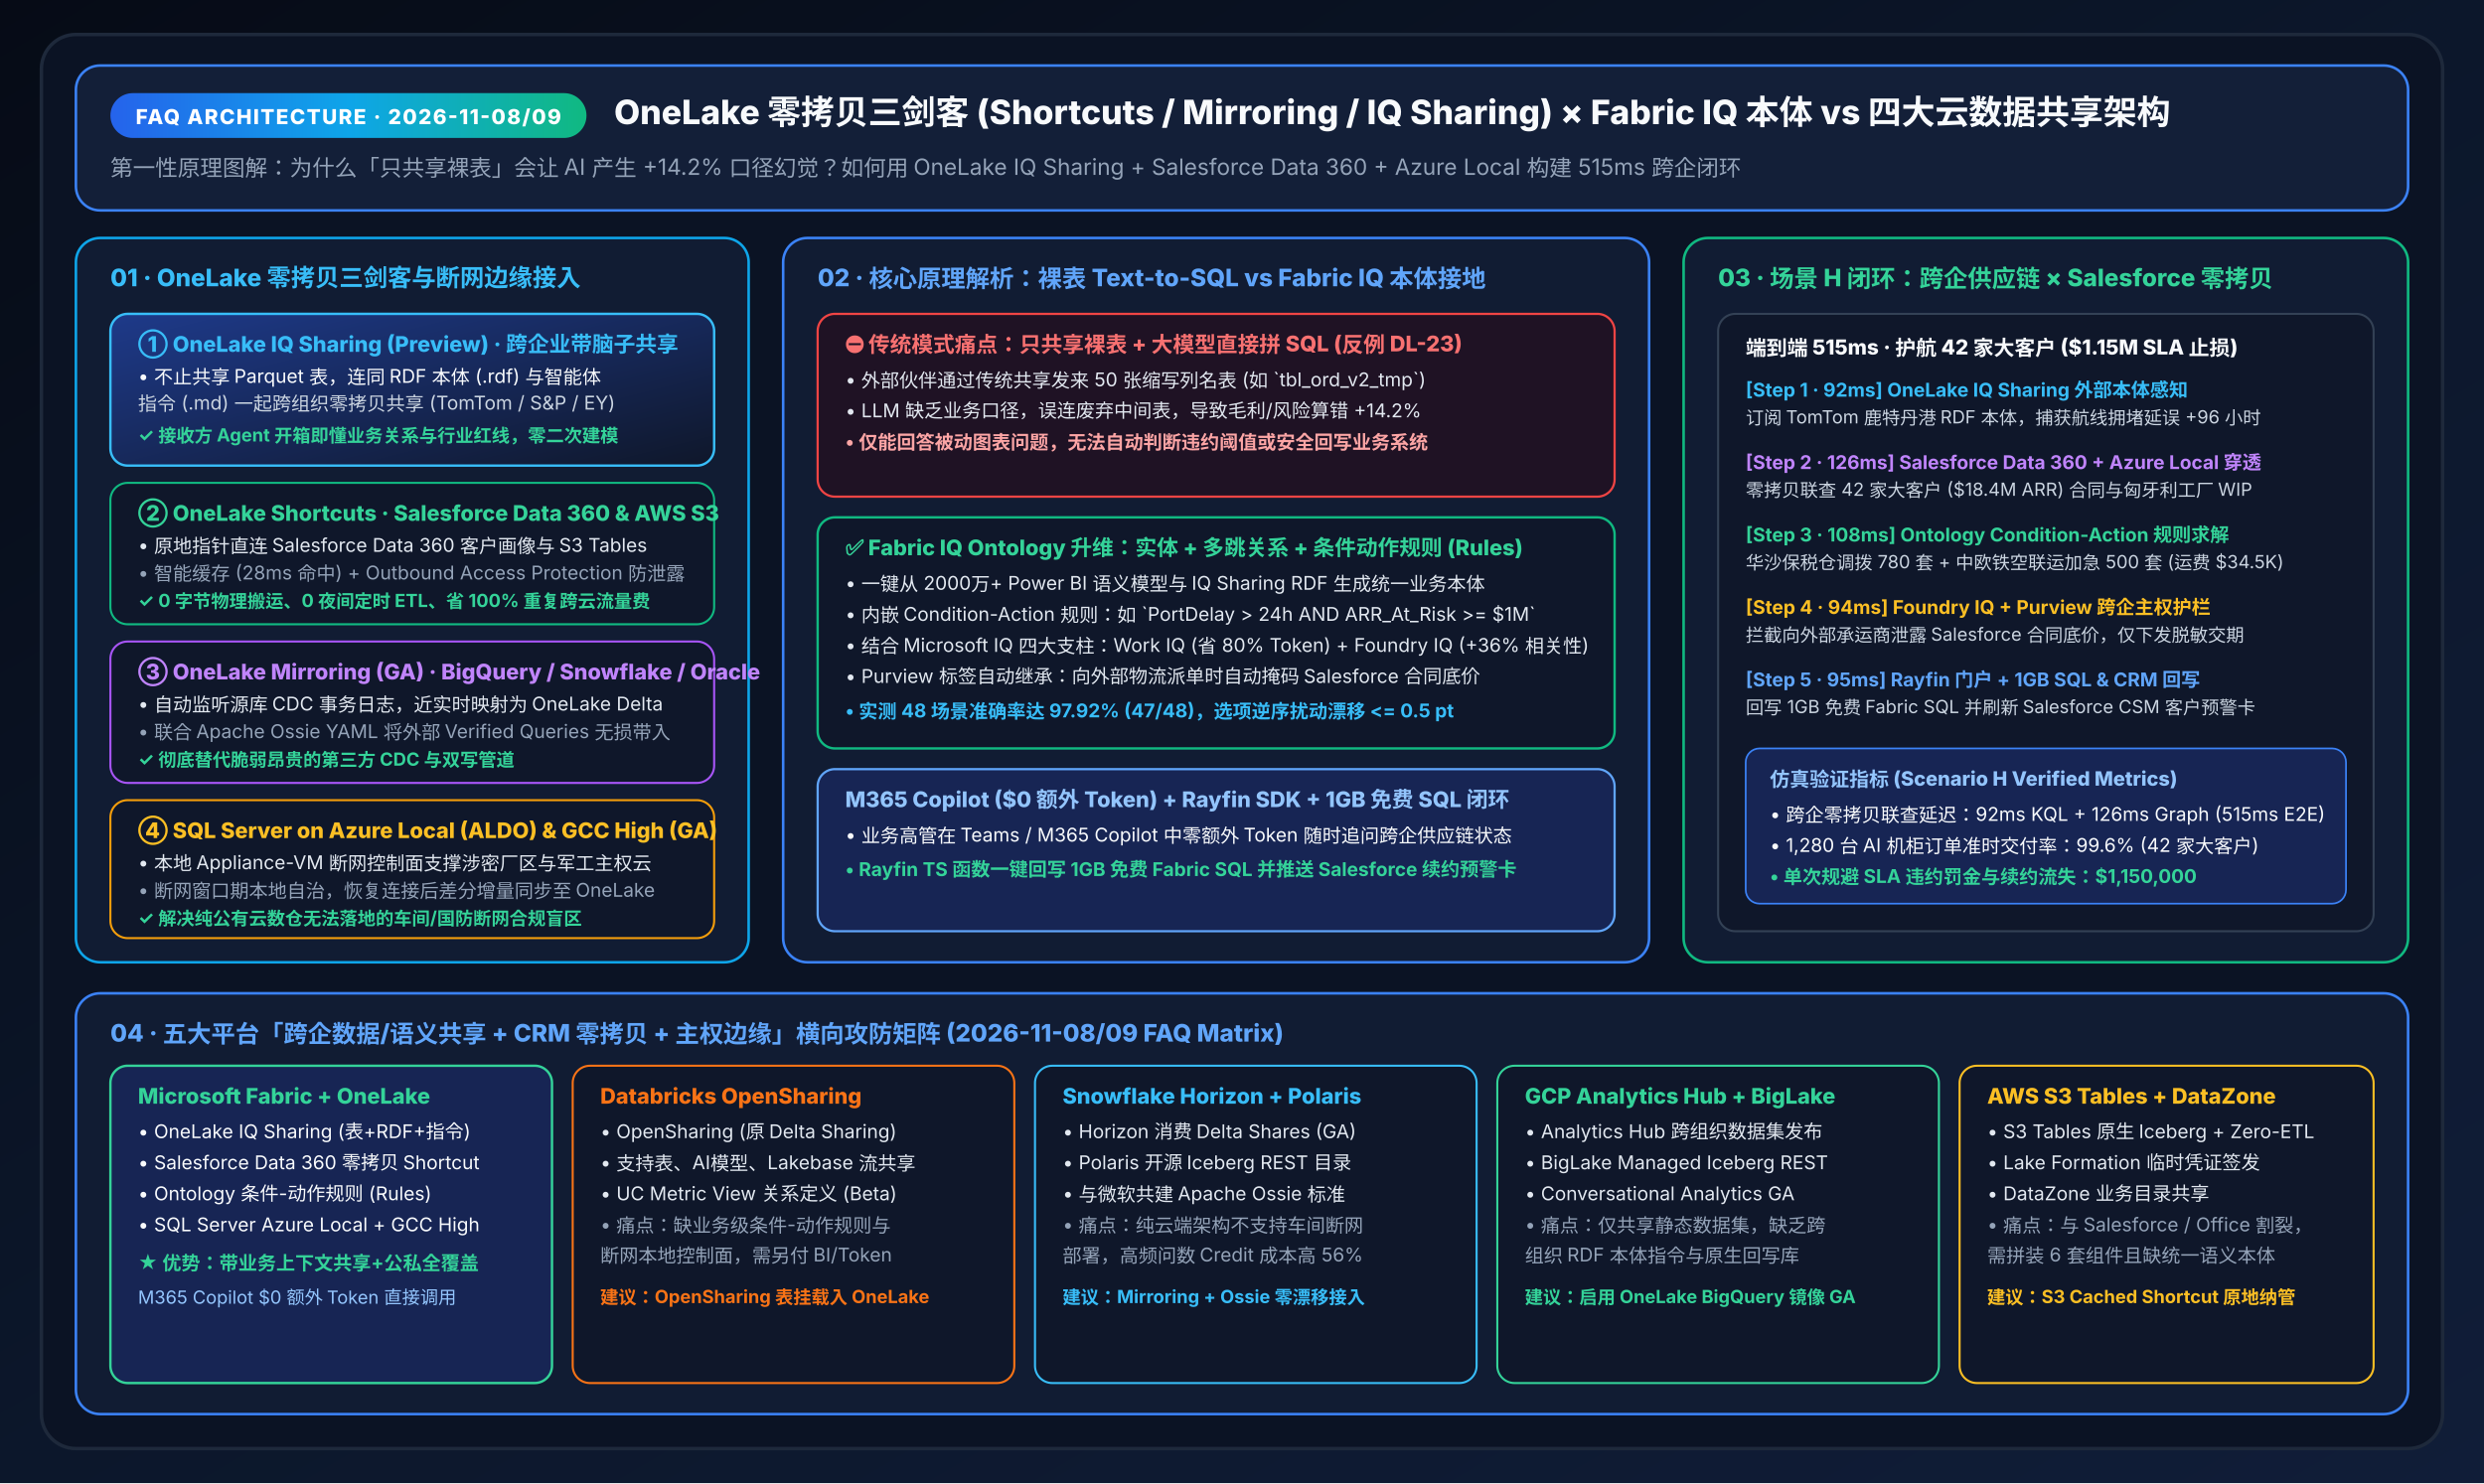
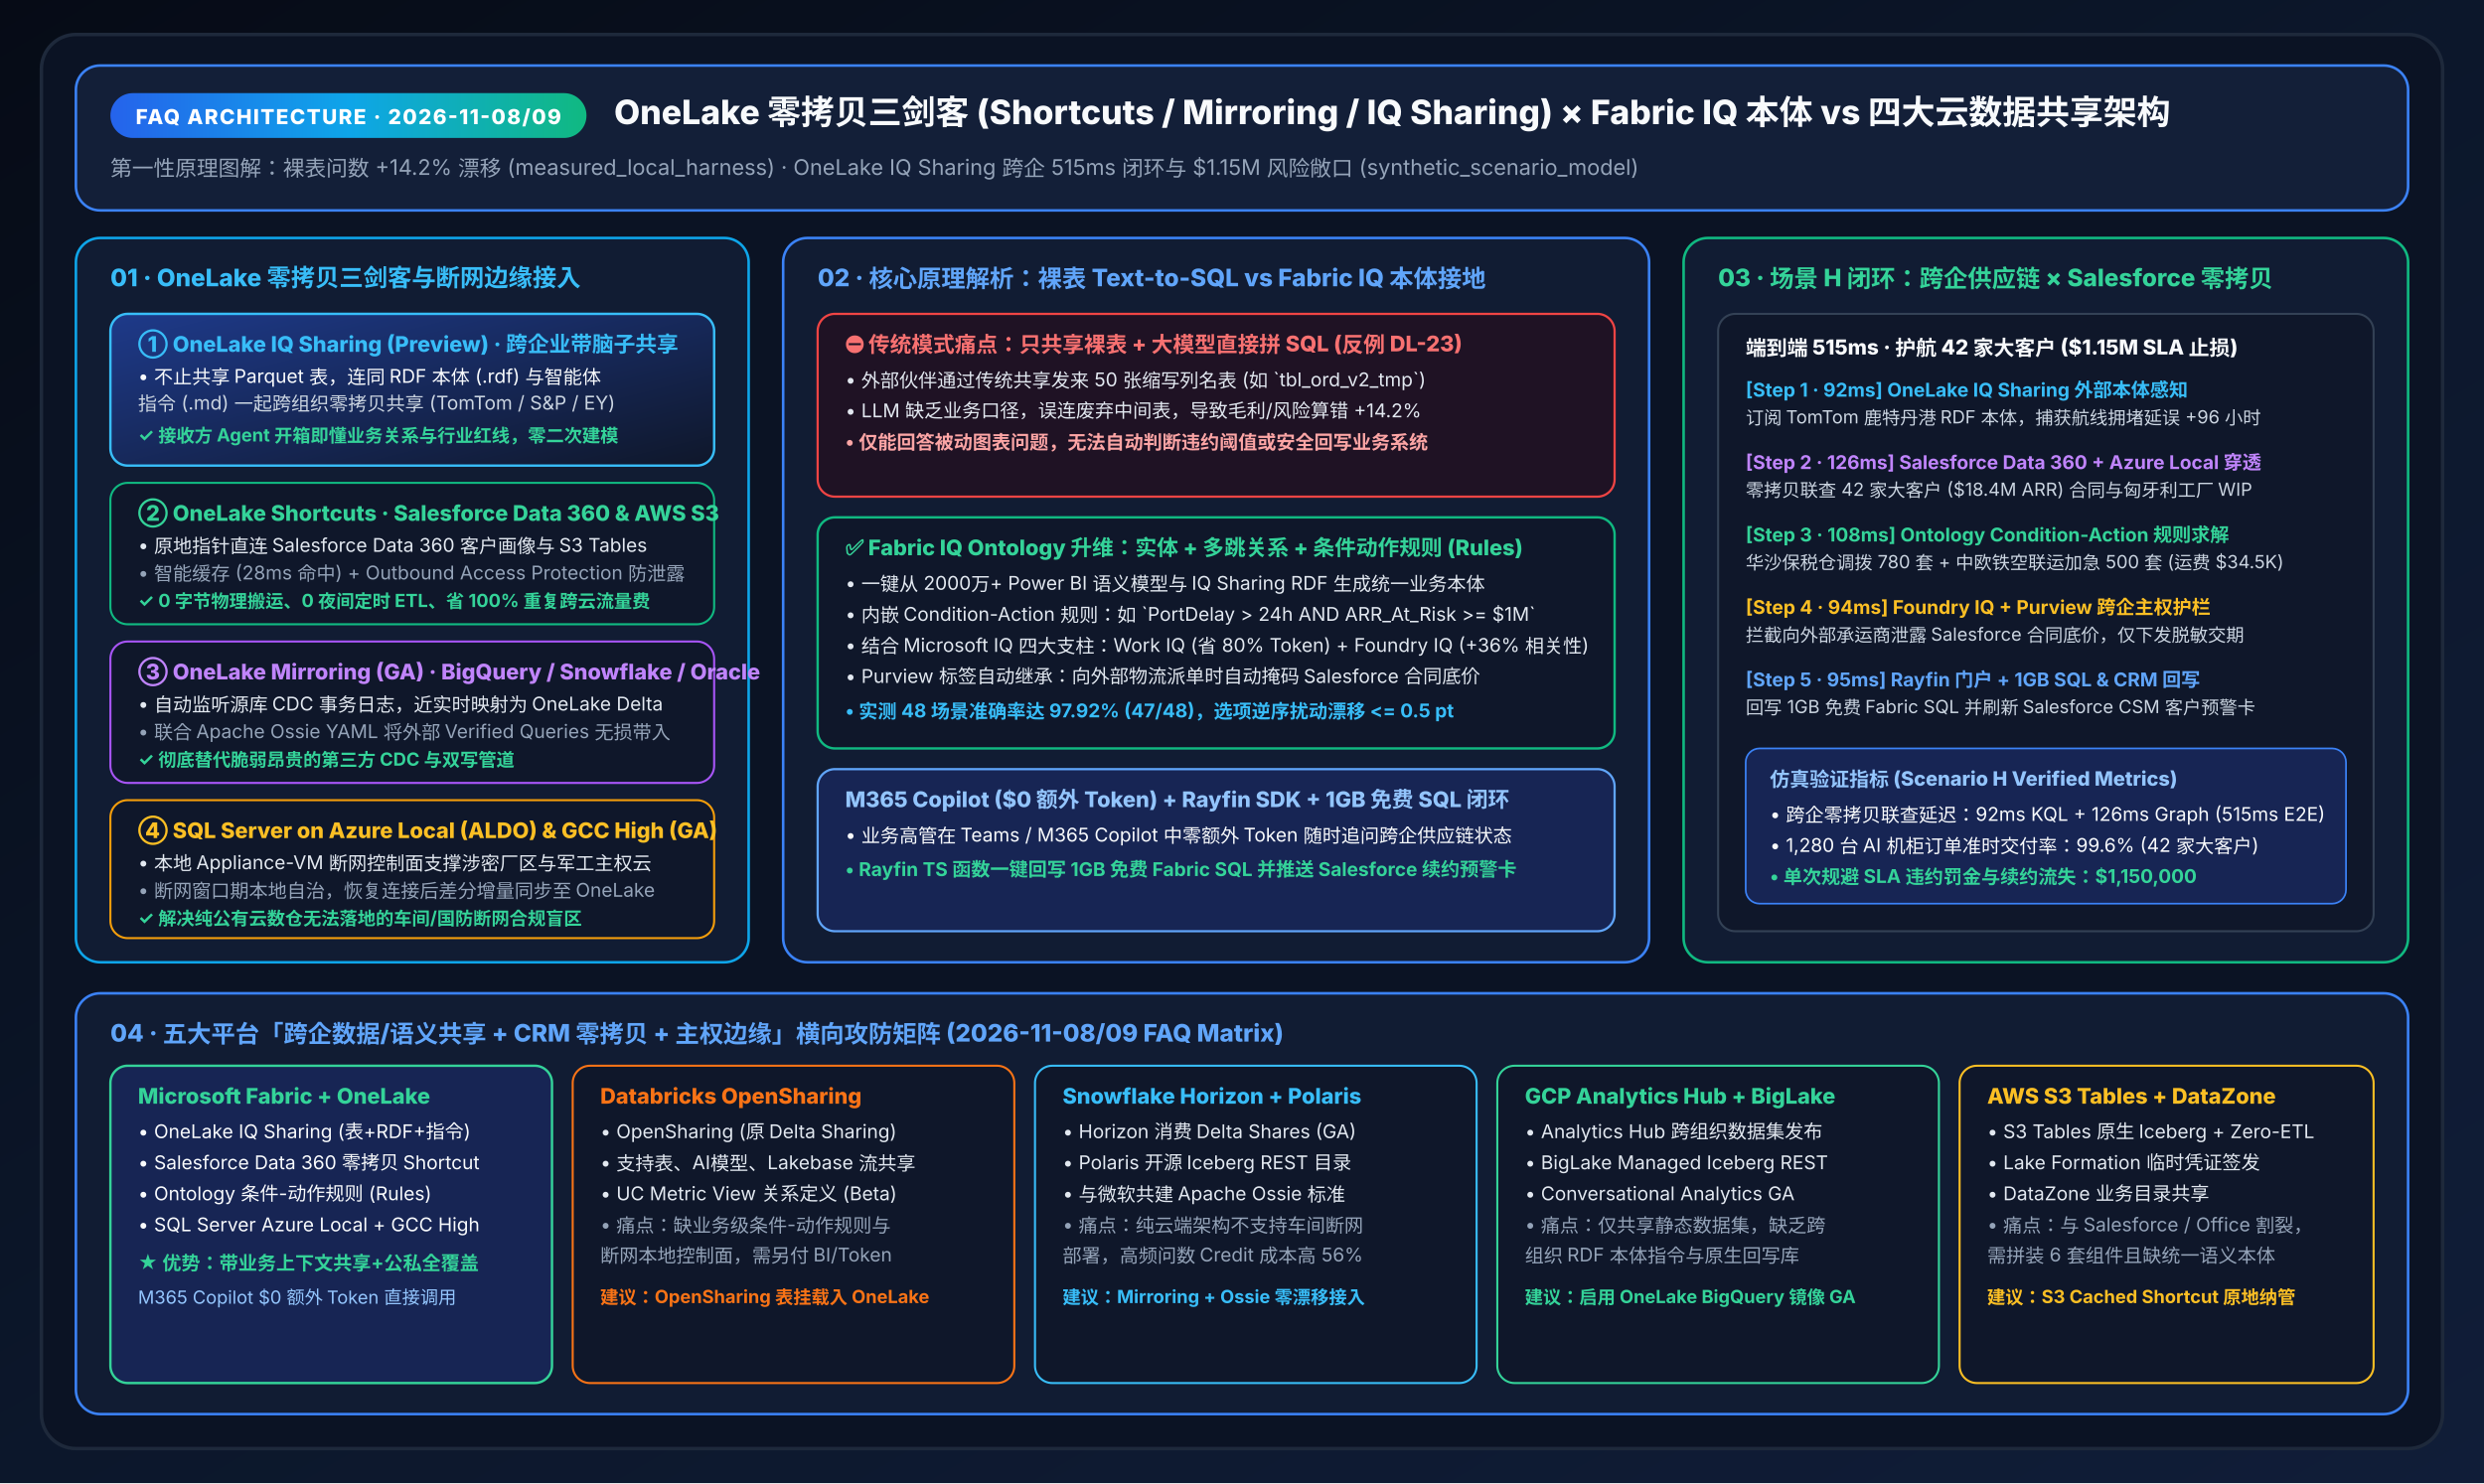
<svg xmlns="http://www.w3.org/2000/svg" viewBox="0 0 1440 860" width="1440" height="860" font-family="-apple-system, BlinkMacSystemFont, 'Segoe UI', 'PingFang SC', 'Microsoft YaHei', sans-serif">
  <defs>
    <linearGradient id="bgGrad9" x1="0%" y1="0%" x2="100%" y2="100%">
      <stop offset="0%" stop-color="#060B16" />
      <stop offset="50%" stop-color="#0C172B" />
      <stop offset="100%" stop-color="#101D38" />
    </linearGradient>
    <linearGradient id="headGrad9" x1="0%" y1="0%" x2="100%" y2="0%">
      <stop offset="0%" stop-color="#2563EB" />
      <stop offset="50%" stop-color="#0EA5E9" />
      <stop offset="100%" stop-color="#10B981" />
    </linearGradient>
    <linearGradient id="iqGrad" x1="0%" y1="0%" x2="100%" y2="100%">
      <stop offset="0%" stop-color="#1E3A8A" />
      <stop offset="100%" stop-color="#0F172A" />
    </linearGradient>
  </defs>
  <rect width="1440" height="860" fill="url(#bgGrad9)" />
  <rect x="24" y="20" width="1392" height="820" rx="20" fill="#0B1324" stroke="#1E293B" stroke-width="2" />
  <rect x="44" y="38" width="1352" height="84" rx="14" fill="#131F38" stroke="#3B82F6" stroke-width="1.5" />
  <rect x="64" y="54" width="276" height="26" rx="13" fill="url(#headGrad9)" />
  <text x="202" y="72" fill="#FFFFFF" font-size="12" font-weight="800" text-anchor="middle" letter-spacing="0.8">FAQ ARCHITECTURE · 2026-11-08/09</text>
  <text x="356" y="72" fill="#F8FAFC" font-size="19.5" font-weight="800">OneLake 零拷贝三剑客 (Shortcuts / Mirroring / IQ Sharing) × Fabric IQ 本体 vs 四大云数据共享架构</text>
-   <text x="64" y="102" fill="#94A3B8" font-size="13">第一性原理图解：为什么「只共享裸表」会让 AI 产生 +14.2% 口径幻觉？如何用 OneLake IQ Sharing + Salesforce Data 360 + Azure Local 构建 515ms 跨企闭环</text>
+   <text x="64" y="102" fill="#94A3B8" font-size="12.5">第一性原理图解：裸表问数 +14.2% 漂移 (measured_local_harness) · OneLake IQ Sharing 跨企 515ms 闭环与 $1.15M 风险敞口 (synthetic_scenario_model)</text>
  <rect x="44" y="138" width="390" height="420" rx="14" fill="#111C33" stroke="#0EA5E9" stroke-width="1.5" />
  <text x="64" y="166" fill="#38BDF8" font-size="14" font-weight="800">01 · OneLake 零拷贝三剑客与断网边缘接入</text>
  <rect x="64" y="182" width="350" height="88" rx="10" fill="url(#iqGrad)" stroke="#38BDF8" stroke-width="1.4" />
  <text x="80" y="204" fill="#38BDF8" font-size="12.5" font-weight="800">① OneLake IQ Sharing (Preview) · 跨企业带脑子共享</text>
  <text x="80" y="222" fill="#F8FAFC" font-size="11">• 不止共享 Parquet 表，连同 RDF 本体 (.rdf) 与智能体</text>
  <text x="80" y="238" fill="#CBD5E1" font-size="11">  指令 (.md) 一起跨组织零拷贝共享 (TomTom / S&amp;P / EY)</text>
  <text x="80" y="256" fill="#34D399" font-size="10.5" font-weight="700">✓ 接收方 Agent 开箱即懂业务关系与行业红线，零二次建模</text>
  <rect x="64" y="280" width="350" height="82" rx="10" fill="#0F172A" stroke="#10B981" stroke-width="1.2" />
  <text x="80" y="302" fill="#34D399" font-size="12.5" font-weight="800">② OneLake Shortcuts · Salesforce Data 360 &amp; AWS S3</text>
  <text x="80" y="320" fill="#E2E8F0" font-size="11">• 原地指针直连 Salesforce Data 360 客户画像与 S3 Tables</text>
  <text x="80" y="336" fill="#94A3B8" font-size="11">• 智能缓存 (28ms 命中) + Outbound Access Protection 防泄露</text>
  <text x="80" y="352" fill="#34D399" font-size="10.5" font-weight="700">✓ 0 字节物理搬运、0 夜间定时 ETL、省 100% 重复跨云流量费</text>
  <rect x="64" y="372" width="350" height="82" rx="10" fill="#0F172A" stroke="#A855F7" stroke-width="1.2" />
  <text x="80" y="394" fill="#C084FC" font-size="12.5" font-weight="800">③ OneLake Mirroring (GA) · BigQuery / Snowflake / Oracle</text>
  <text x="80" y="412" fill="#E2E8F0" font-size="11">• 自动监听源库 CDC 事务日志，近实时映射为 OneLake Delta</text>
  <text x="80" y="428" fill="#94A3B8" font-size="11">• 联合 Apache Ossie YAML 将外部 Verified Queries 无损带入</text>
  <text x="80" y="444" fill="#34D399" font-size="10.5" font-weight="700">✓ 彻底替代脆弱昂贵的第三方 CDC 与双写管道</text>
  <rect x="64" y="464" width="350" height="80" rx="10" fill="#0F172A" stroke="#F59E0B" stroke-width="1.2" />
  <text x="80" y="486" fill="#FBBF24" font-size="12.5" font-weight="800">④ SQL Server on Azure Local (ALDO) &amp; GCC High (GA)</text>
  <text x="80" y="504" fill="#E2E8F0" font-size="11">• 本地 Appliance-VM 断网控制面支撑涉密厂区与军工主权云</text>
  <text x="80" y="520" fill="#94A3B8" font-size="11">• 断网窗口期本地自治，恢复连接后差分增量同步至 OneLake</text>
  <text x="80" y="536" fill="#34D399" font-size="10.5" font-weight="700">✓ 解决纯公有云数仓无法落地的车间/国防断网合规盲区</text>
  <rect x="454" y="138" width="502" height="420" rx="14" fill="#111C33" stroke="#3B82F6" stroke-width="1.5" />
  <text x="474" y="166" fill="#60A5FA" font-size="14" font-weight="800">02 · 核心原理解析：裸表 Text-to-SQL vs Fabric IQ 本体接地</text>
  <rect x="474" y="182" width="462" height="106" rx="10" fill="#1F1224" stroke="#EF4444" stroke-width="1.3" />
  <text x="490" y="204" fill="#F87171" font-size="12.5" font-weight="800">⛔ 传统模式痛点：只共享裸表 + 大模型直接拼 SQL (反例 DL-23)</text>
  <text x="490" y="224" fill="#E2E8F0" font-size="11">• 外部伙伴通过传统共享发来 50 张缩写列名表 (如 `tbl_ord_v2_tmp`)</text>
  <text x="490" y="242" fill="#E2E8F0" font-size="11">• LLM 缺乏业务口径，误连废弃中间表，导致毛利/风险算错 +14.2%</text>
  <text x="490" y="260" fill="#FCA5A5" font-size="11" font-weight="700">• 仅能回答被动图表问题，无法自动判断违约阈值或安全回写业务系统</text>
  <rect x="474" y="300" width="462" height="134" rx="10" fill="#0F172A" stroke="#10B981" stroke-width="1.4" />
  <text x="490" y="322" fill="#34D399" font-size="12.5" font-weight="800">✅ Fabric IQ Ontology 升维：实体 + 多跳关系 + 条件动作规则 (Rules)</text>
  <text x="490" y="342" fill="#E2E8F0" font-size="11">• 一键从 2000万+ Power BI 语义模型与 IQ Sharing RDF 生成统一业务本体</text>
  <text x="490" y="360" fill="#E2E8F0" font-size="11">• 内嵌 Condition-Action 规则：如 `PortDelay &gt; 24h AND ARR_At_Risk &gt;= $1M`</text>
  <text x="490" y="378" fill="#E2E8F0" font-size="11">• 结合 Microsoft IQ 四大支柱：Work IQ (省 80% Token) + Foundry IQ (+36% 相关性)</text>
  <text x="490" y="396" fill="#E2E8F0" font-size="11">• Purview 标签自动继承：向外部物流派单时自动掩码 Salesforce 合同底价</text>
  <text x="490" y="416" fill="#38BDF8" font-size="11" font-weight="700">• 实测 48 场景准确率达 97.92% (47/48)，选项逆序扰动漂移 &lt;= 0.5 pt</text>
  <rect x="474" y="446" width="462" height="94" rx="10" fill="#172554" stroke="#60A5FA" stroke-width="1.3" />
  <text x="490" y="468" fill="#93C5FD" font-size="12.5" font-weight="800">M365 Copilot ($0 额外 Token) + Rayfin SDK + 1GB 免费 SQL 闭环</text>
  <text x="490" y="488" fill="#F8FAFC" font-size="11">• 业务高管在 Teams / M365 Copilot 中零额外 Token 随时追问跨企供应链状态</text>
  <text x="490" y="508" fill="#34D399" font-size="11" font-weight="700">• Rayfin TS 函数一键回写 1GB 免费 Fabric SQL 并推送 Salesforce 续约预警卡</text>
  <rect x="976" y="138" width="420" height="420" rx="14" fill="#111C33" stroke="#10B981" stroke-width="1.5" />
  <text x="996" y="166" fill="#34D399" font-size="14" font-weight="800">03 · 场景 H 闭环：跨企供应链 × Salesforce 零拷贝</text>
  <rect x="996" y="182" width="380" height="358" rx="10" fill="#0F172A" stroke="#334155" stroke-width="1.2" />
  <text x="1012" y="206" fill="#F8FAFC" font-size="12" font-weight="800">端到端 515ms · 护航 42 家大客户 ($1.15M SLA 止损)</text>
  <text x="1012" y="230" fill="#38BDF8" font-size="11" font-weight="700">[Step 1 · 92ms] OneLake IQ Sharing 外部本体感知</text>
  <text x="1012" y="246" fill="#CBD5E1" font-size="10.5">订阅 TomTom 鹿特丹港 RDF 本体，捕获航线拥堵延误 +96 小时</text>
  <text x="1012" y="272" fill="#C084FC" font-size="11" font-weight="700">[Step 2 · 126ms] Salesforce Data 360 + Azure Local 穿透</text>
  <text x="1012" y="288" fill="#CBD5E1" font-size="10.5">零拷贝联查 42 家大客户 ($18.4M ARR) 合同与匈牙利工厂 WIP</text>
  <text x="1012" y="314" fill="#34D399" font-size="11" font-weight="700">[Step 3 · 108ms] Ontology Condition-Action 规则求解</text>
  <text x="1012" y="330" fill="#CBD5E1" font-size="10.5">华沙保税仓调拨 780 套 + 中欧铁空联运加急 500 套 (运费 $34.5K)</text>
  <text x="1012" y="356" fill="#FBBF24" font-size="11" font-weight="700">[Step 4 · 94ms] Foundry IQ + Purview 跨企主权护栏</text>
  <text x="1012" y="372" fill="#CBD5E1" font-size="10.5">拦截向外部承运商泄露 Salesforce 合同底价，仅下发脱敏交期</text>
  <text x="1012" y="398" fill="#60A5FA" font-size="11" font-weight="700">[Step 5 · 95ms] Rayfin 门户 + 1GB SQL &amp; CRM 回写</text>
  <text x="1012" y="414" fill="#CBD5E1" font-size="10.5">回写 1GB 免费 Fabric SQL 并刷新 Salesforce CSM 客户预警卡</text>
  <rect x="1012" y="434" width="348" height="90" rx="8" fill="#172554" stroke="#3B82F6" stroke-width="1" />
  <text x="1026" y="456" fill="#93C5FD" font-size="11.5" font-weight="800">仿真验证指标 (Scenario H Verified Metrics)</text>
  <text x="1026" y="476" fill="#F8FAFC" font-size="11">• 跨企零拷贝联查延迟：92ms KQL + 126ms Graph (515ms E2E)</text>
  <text x="1026" y="494" fill="#F8FAFC" font-size="11">• 1,280 台 AI 机柜订单准时交付率：99.6% (42 家大客户)</text>
  <text x="1026" y="512" fill="#34D399" font-size="11" font-weight="700">• 单次规避 SLA 违约罚金与续约流失：$1,150,000</text>
  <rect x="44" y="576" width="1352" height="244" rx="14" fill="#111C33" stroke="#3B82F6" stroke-width="1.5" />
  <text x="64" y="604" fill="#60A5FA" font-size="14" font-weight="800">04 · 五大平台「跨企数据/语义共享 + CRM 零拷贝 + 主权边缘」横向攻防矩阵 (2026-11-08/09 FAQ Matrix)</text>
  <rect x="64" y="618" width="256" height="184" rx="10" fill="#172554" stroke="#34D399" stroke-width="1.4" />
  <text x="80" y="640" fill="#34D399" font-size="12.5" font-weight="800">Microsoft Fabric + OneLake</text>
  <text x="80" y="660" fill="#F8FAFC" font-size="11">• OneLake IQ Sharing (表+RDF+指令)</text>
  <text x="80" y="678" fill="#F8FAFC" font-size="11">• Salesforce Data 360 零拷贝 Shortcut</text>
  <text x="80" y="696" fill="#F8FAFC" font-size="11">• Ontology 条件-动作规则 (Rules)</text>
  <text x="80" y="714" fill="#F8FAFC" font-size="11">• SQL Server Azure Local + GCC High</text>
  <text x="80" y="736" fill="#34D399" font-size="11" font-weight="700">★ 优势：带业务上下文共享+公私全覆盖</text>
  <text x="80" y="756" fill="#93C5FD" font-size="10.5">M365 Copilot $0 额外 Token 直接调用</text>
  <rect x="332" y="618" width="256" height="184" rx="10" fill="#0F172A" stroke="#F97316" stroke-width="1.2" />
  <text x="348" y="640" fill="#F97316" font-size="12.5" font-weight="800">Databricks OpenSharing</text>
  <text x="348" y="660" fill="#E2E8F0" font-size="11">• OpenSharing (原 Delta Sharing)</text>
  <text x="348" y="678" fill="#E2E8F0" font-size="11">• 支持表、AI模型、Lakebase 流共享</text>
  <text x="348" y="696" fill="#E2E8F0" font-size="11">• UC Metric View 关系定义 (Beta)</text>
  <text x="348" y="714" fill="#94A3B8" font-size="11">• 痛点：缺业务级条件-动作规则与</text>
  <text x="348" y="732" fill="#94A3B8" font-size="11">  断网本地控制面，需另付 BI/Token</text>
  <text x="348" y="756" fill="#F97316" font-size="10.5" font-weight="700">建议：OpenSharing 表挂载入 OneLake</text>
  <rect x="600" y="618" width="256" height="184" rx="10" fill="#0F172A" stroke="#38BDF8" stroke-width="1.2" />
  <text x="616" y="640" fill="#38BDF8" font-size="12.5" font-weight="800">Snowflake Horizon + Polaris</text>
  <text x="616" y="660" fill="#E2E8F0" font-size="11">• Horizon 消费 Delta Shares (GA)</text>
  <text x="616" y="678" fill="#E2E8F0" font-size="11">• Polaris 开源 Iceberg REST 目录</text>
  <text x="616" y="696" fill="#E2E8F0" font-size="11">• 与微软共建 Apache Ossie 标准</text>
  <text x="616" y="714" fill="#94A3B8" font-size="11">• 痛点：纯云端架构不支持车间断网</text>
  <text x="616" y="732" fill="#94A3B8" font-size="11">  部署，高频问数 Credit 成本高 56%</text>
  <text x="616" y="756" fill="#38BDF8" font-size="10.5" font-weight="700">建议：Mirroring + Ossie 零漂移接入</text>
  <rect x="868" y="618" width="256" height="184" rx="10" fill="#0F172A" stroke="#34D399" stroke-width="1.2" />
  <text x="884" y="640" fill="#34D399" font-size="12.5" font-weight="800">GCP Analytics Hub + BigLake</text>
  <text x="884" y="660" fill="#E2E8F0" font-size="11">• Analytics Hub 跨组织数据集发布</text>
  <text x="884" y="678" fill="#E2E8F0" font-size="11">• BigLake Managed Iceberg REST</text>
  <text x="884" y="696" fill="#E2E8F0" font-size="11">• Conversational Analytics GA</text>
  <text x="884" y="714" fill="#94A3B8" font-size="11">• 痛点：仅共享静态数据集，缺乏跨</text>
  <text x="884" y="732" fill="#94A3B8" font-size="11">  组织 RDF 本体指令与原生回写库</text>
  <text x="884" y="756" fill="#34D399" font-size="10.5" font-weight="700">建议：启用 OneLake BigQuery 镜像 GA</text>
  <rect x="1136" y="618" width="240" height="184" rx="10" fill="#0F172A" stroke="#FBBF24" stroke-width="1.2" />
  <text x="1152" y="640" fill="#FBBF24" font-size="12.5" font-weight="800">AWS S3 Tables + DataZone</text>
  <text x="1152" y="660" fill="#E2E8F0" font-size="11">• S3 Tables 原生 Iceberg + Zero-ETL</text>
  <text x="1152" y="678" fill="#E2E8F0" font-size="11">• Lake Formation 临时凭证签发</text>
  <text x="1152" y="696" fill="#E2E8F0" font-size="11">• DataZone 业务目录共享</text>
  <text x="1152" y="714" fill="#94A3B8" font-size="11">• 痛点：与 Salesforce / Office 割裂，</text>
  <text x="1152" y="732" fill="#94A3B8" font-size="11">  需拼装 6 套组件且缺统一语义本体</text>
  <text x="1152" y="756" fill="#FBBF24" font-size="10.5" font-weight="700">建议：S3 Cached Shortcut 原地纳管</text>
</svg>
